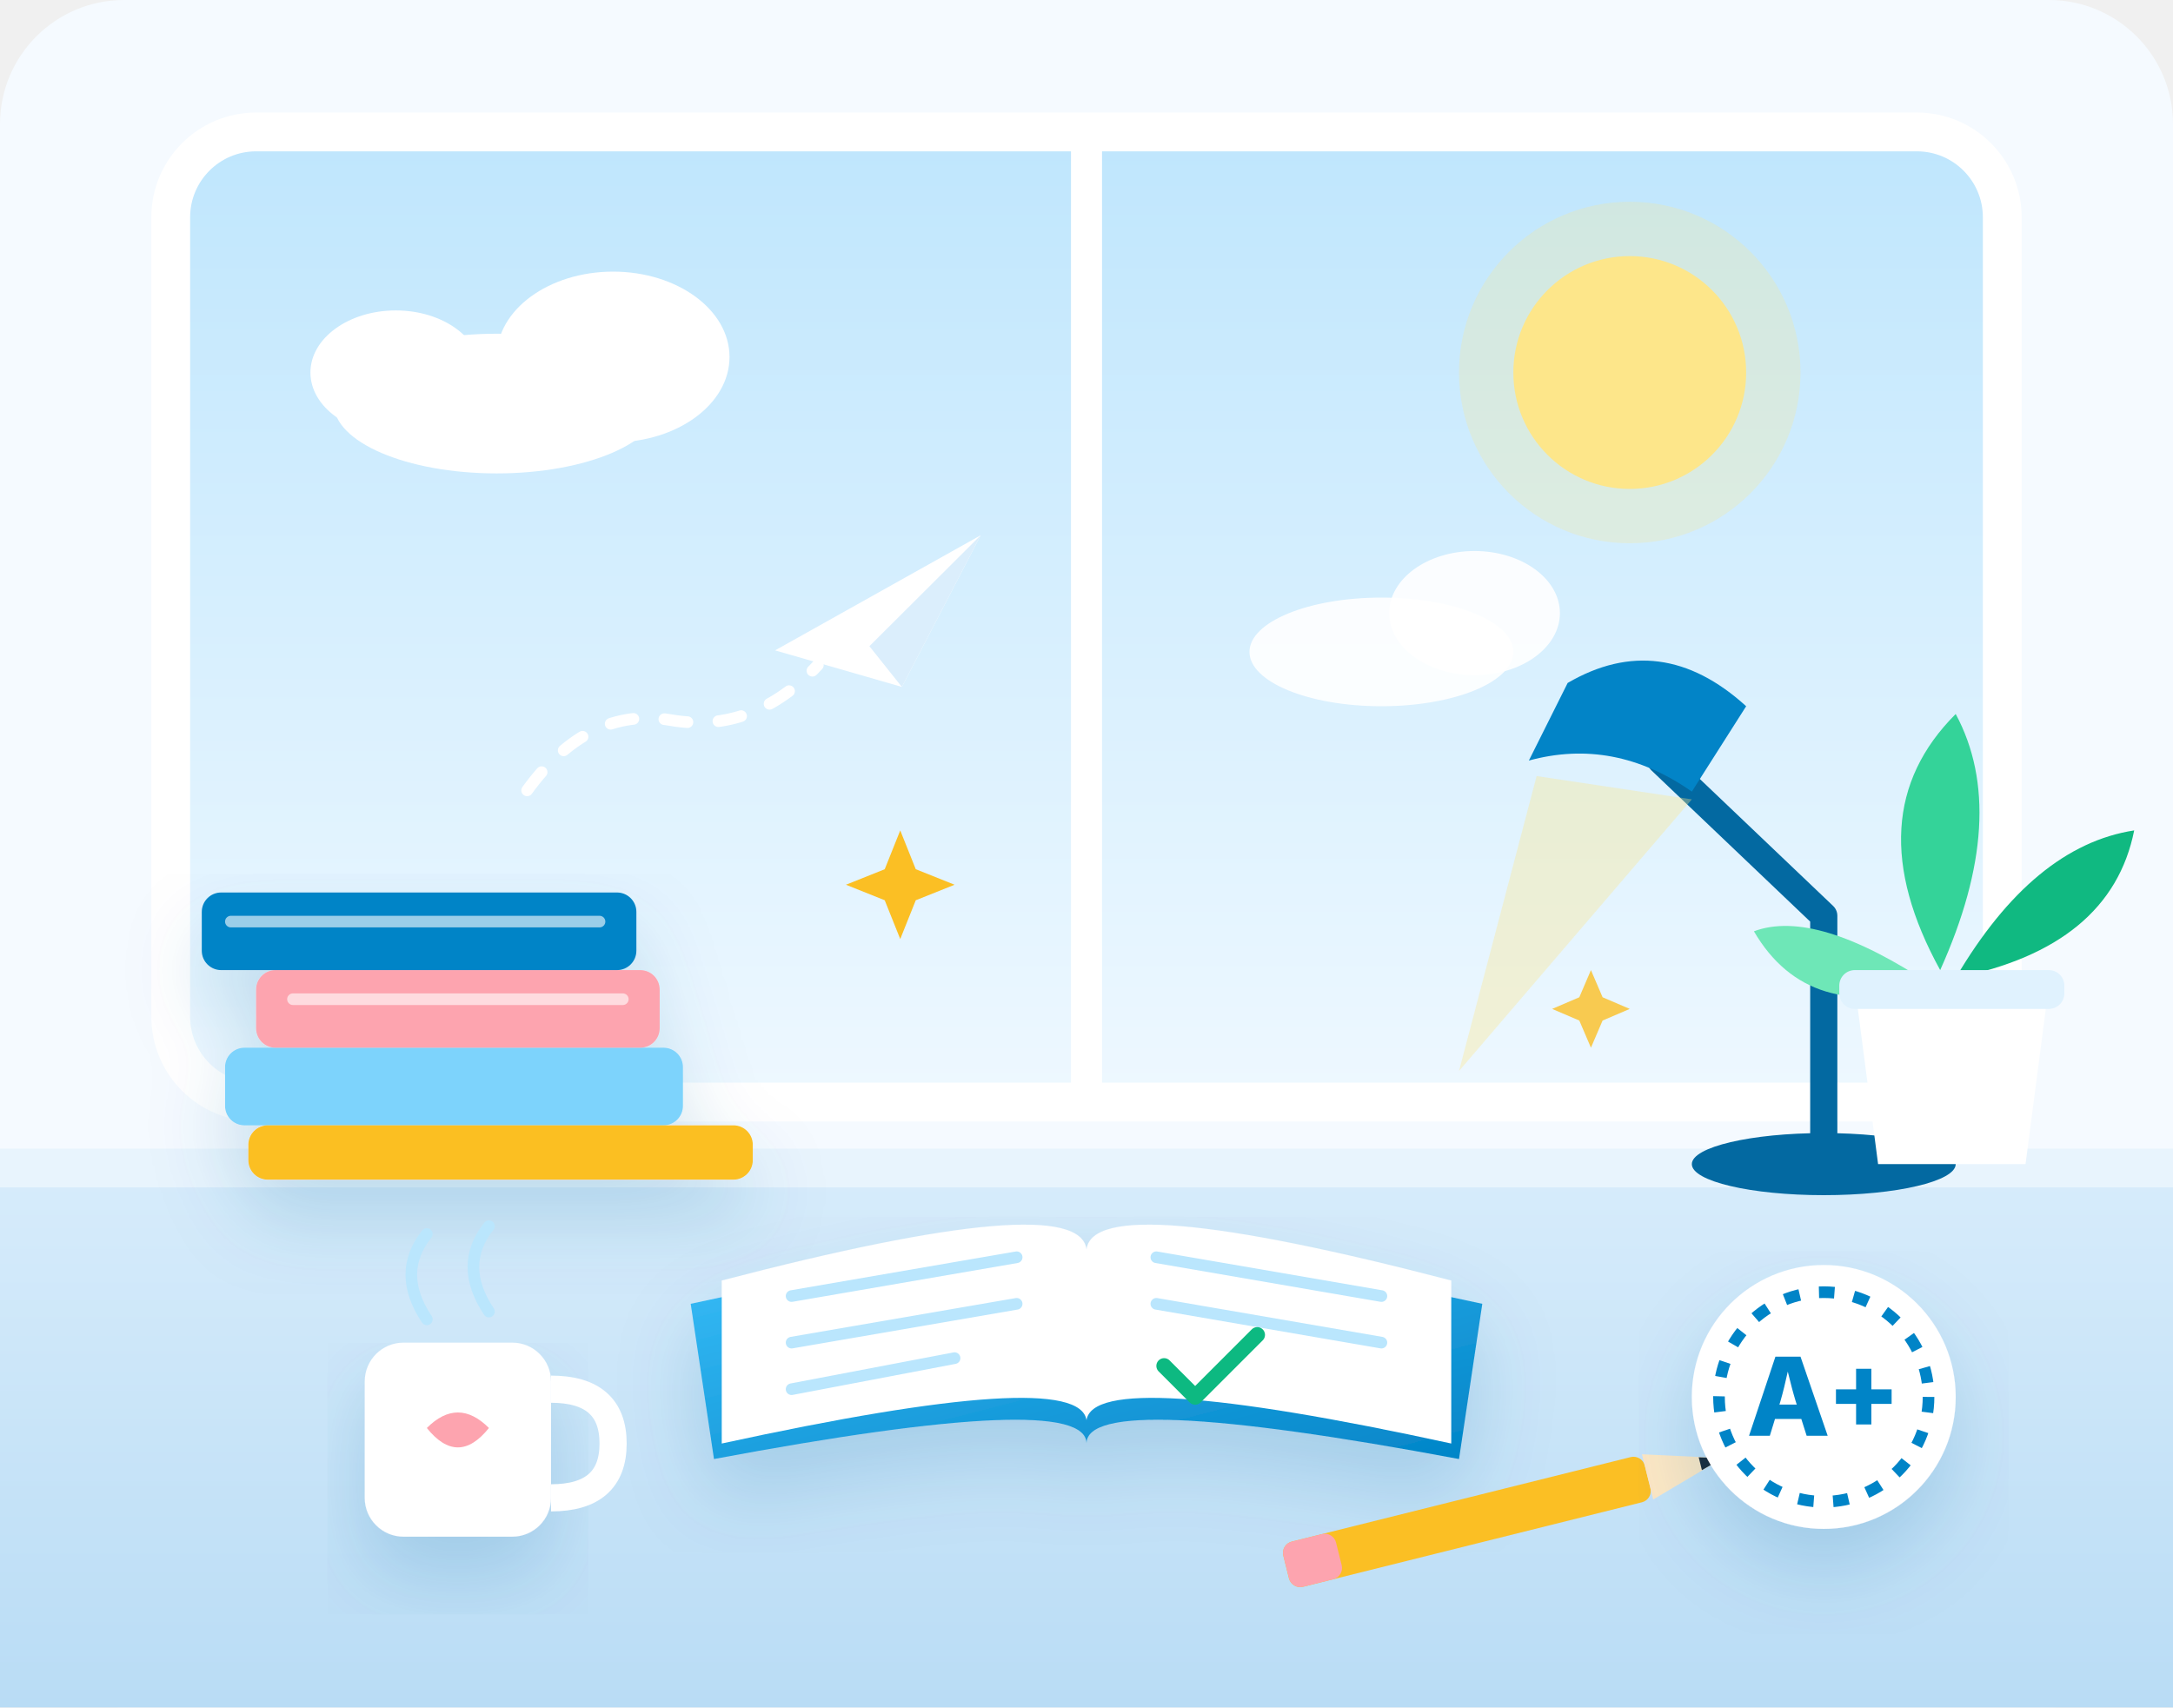
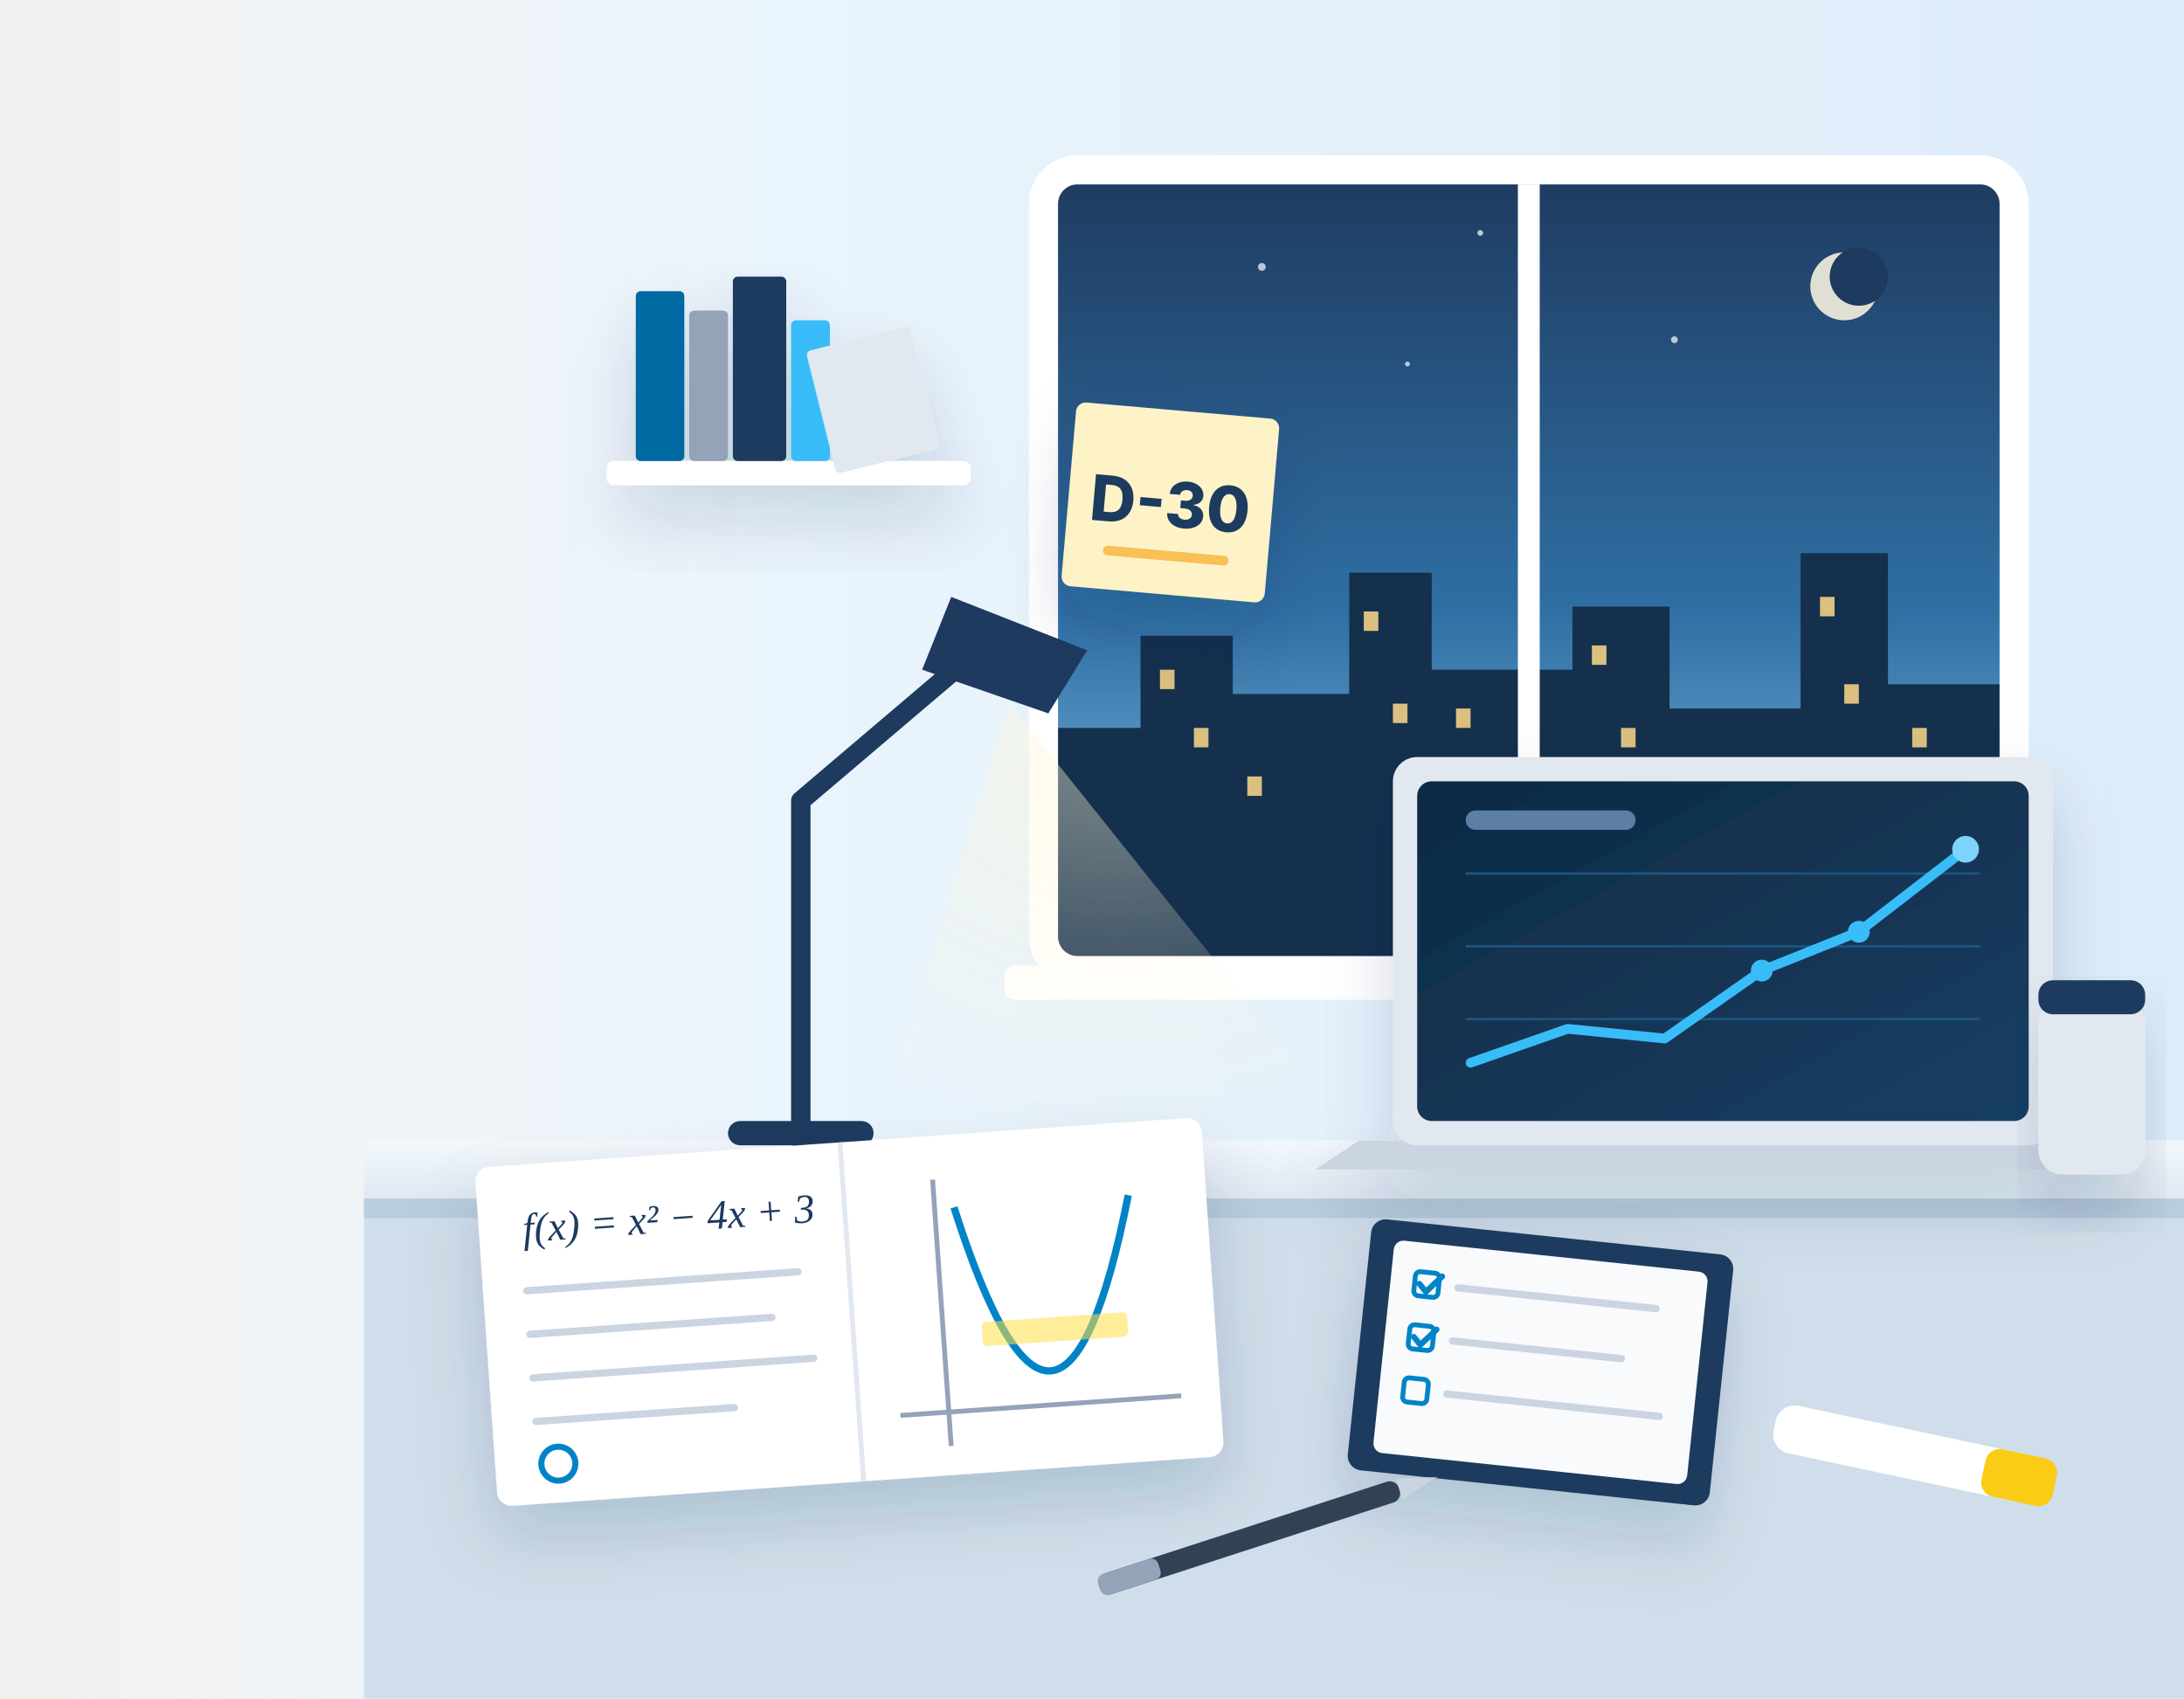
- <svg xmlns="http://www.w3.org/2000/svg" viewBox="0 0 560 440" role="img" aria-label="창가 책상에서 공부하는 장면 그림">
+ <svg xmlns="http://www.w3.org/2000/svg" viewBox="0 0 900 700" role="img" aria-label="저녁 창가 책상에서 시험을 준비하는 장면 그림">
  <defs>
-     <linearGradient id="sky" x1="0" y1="0" x2="0" y2="1">
-       <stop offset="0" stop-color="#bfe6fd" />
-       <stop offset="1" stop-color="#eef8ff" />
+     <linearGradient id="wall" x1="0" y1="0" x2="1" y2="0">
+       <stop offset="0" stop-color="#f5faff" stop-opacity="0" />
+       <stop offset=".35" stop-color="#eaf4fc" />
+       <stop offset="1" stop-color="#dcecf9" />
    </linearGradient>
-     <linearGradient id="desk" x1="0" y1="0" x2="0" y2="1">
-       <stop offset="0" stop-color="#d7ecfb" />
-       <stop offset="1" stop-color="#b9dcf5" />
+     <linearGradient id="dusk" x1="0" y1="0" x2="0" y2="1">
+       <stop offset="0" stop-color="#1e3a5f" />
+       <stop offset=".55" stop-color="#2f6fa3" />
+       <stop offset="1" stop-color="#8cc8ec" />
    </linearGradient>
-     <linearGradient id="cover" x1="0" y1="0" x2="1" y2="1">
-       <stop offset="0" stop-color="#38bdf8" />
-       <stop offset="1" stop-color="#0284c7" />
+     <linearGradient id="deskTop" x1="0" y1="0" x2="0" y2="1">
+       <stop offset="0" stop-color="#f2f7fb" />
+       <stop offset="1" stop-color="#dfe9f2" />
    </linearGradient>
-     <filter id="soft" x="-20%" y="-20%" width="140%" height="160%">
-       <feDropShadow dx="0" dy="10" stdDeviation="10" flood-color="#0369a1" flood-opacity=".18" />
+     <linearGradient id="screen" x1="0" y1="0" x2="1" y2="1">
+       <stop offset="0" stop-color="#0f2a44" />
+       <stop offset="1" stop-color="#173f63" />
+     </linearGradient>
+     <radialGradient id="glow" cx=".5" cy="0" r="1">
+       <stop offset="0" stop-color="#fff6d6" stop-opacity=".9" />
+       <stop offset="1" stop-color="#fff6d6" stop-opacity="0" />
+     </radialGradient>
+     <filter id="sh" x="-20%" y="-20%" width="140%" height="150%">
+       <feDropShadow dx="0" dy="14" stdDeviation="14" flood-color="#0b2a45" flood-opacity=".16" />
    </filter>
  </defs>
-   <rect width="560" height="440" rx="32" fill="#f5faff" />
-   <rect x="44" y="34" width="472" height="250" rx="22" fill="url(#sky)" />
-   <rect x="44" y="34" width="472" height="250" rx="22" fill="none" stroke="#ffffff" stroke-width="10" />
-   <line x1="280" y1="38" x2="280" y2="280" stroke="#ffffff" stroke-width="8" />
-   <circle cx="420" cy="96" r="30" fill="#fde68a" />
-   <circle cx="420" cy="96" r="44" fill="#fde68a" opacity=".25" />
-   <g fill="#ffffff">
-     <ellipse cx="128" cy="104" rx="42" ry="18" />
-     <ellipse cx="158" cy="92" rx="30" ry="22" />
-     <ellipse cx="102" cy="96" rx="22" ry="16" />
-     <ellipse cx="356" cy="168" rx="34" ry="14" opacity=".9" />
-     <ellipse cx="380" cy="158" rx="22" ry="16" opacity=".9" />
+   <rect width="900" height="700" fill="url(#wall)" />
+   <g>
+     <rect x="430" y="70" width="400" height="330" rx="14" fill="url(#dusk)" />
+     <circle cx="760" cy="118" r="14" fill="#f4f1de" opacity=".9" />
+     <circle cx="766" cy="114" r="12" fill="#1e3a5f" />
+     <g fill="#ffffff" opacity=".7">
+       <circle cx="520" cy="110" r="1.6" />
+       <circle cx="610" cy="96" r="1.2" />
+       <circle cx="690" cy="140" r="1.4" />
+       <circle cx="580" cy="150" r="1" />
+     </g>
+     <g fill="#14304d">
+       <rect x="430" y="300" width="46" height="100" />
+       <rect x="470" y="262" width="38" height="138" />
+       <rect x="504" y="286" width="54" height="114" />
+       <rect x="556" y="236" width="34" height="164" />
+       <rect x="588" y="276" width="62" height="124" />
+       <rect x="648" y="250" width="40" height="150" />
+       <rect x="686" y="292" width="58" height="108" />
+       <rect x="742" y="228" width="36" height="172" />
+       <rect x="776" y="282" width="54" height="118" />
+     </g>
+     <g fill="#ffd98a" opacity=".85">
+       <rect x="478" y="276" width="6" height="8" />
+       <rect x="492" y="300" width="6" height="8" />
+       <rect x="562" y="252" width="6" height="8" />
+       <rect x="574" y="290" width="6" height="8" />
+       <rect x="600" y="292" width="6" height="8" />
+       <rect x="624" y="318" width="6" height="8" />
+       <rect x="656" y="266" width="6" height="8" />
+       <rect x="668" y="300" width="6" height="8" />
+       <rect x="750" y="246" width="6" height="8" />
+       <rect x="760" y="282" width="6" height="8" />
+       <rect x="788" y="300" width="6" height="8" />
+       <rect x="514" y="320" width="6" height="8" />
+     </g>
+     <rect x="430" y="70" width="400" height="330" rx="14" fill="none" stroke="#ffffff" stroke-width="12" />
+     <line x1="630" y1="76" x2="630" y2="396" stroke="#ffffff" stroke-width="9" />
+     <rect x="414" y="398" width="432" height="14" rx="4" fill="#ffffff" />
  </g>
-   <g transform="translate(196 150) rotate(-12)">
-     <path d="M0 18 L58 0 L30 34 Z" fill="#ffffff" />
-     <path d="M30 34 L24 22 L58 0 Z" fill="#dbeefc" />
-     <path d="M-70 40 q20 -18 40 -10 t40 -6" fill="none" stroke="#ffffff" stroke-width="3" stroke-dasharray="6 8" stroke-linecap="round" />
+   <g filter="url(#sh)">
+     <rect x="250" y="190" width="150" height="10" rx="3" fill="#ffffff" />
+     <rect x="262" y="120" width="20" height="70" rx="2" fill="#0369a1" />
+     <rect x="284" y="128" width="16" height="62" rx="2" fill="#94a3b8" />
+     <rect x="302" y="114" width="22" height="76" rx="2" fill="#1e3a5f" />
+     <rect x="326" y="132" width="16" height="58" rx="2" fill="#38bdf8" />
+     <rect x="344" y="138" width="44" height="52" rx="2" fill="#e2e8f0" transform="rotate(-14 366 190)" />
  </g>
-   <rect x="0" y="300" width="560" height="140" fill="url(#desk)" />
-   <rect x="0" y="296" width="560" height="10" fill="#e8f4fd" />
+   <rect x="150" y="470" width="750" height="24" fill="url(#deskTop)" />
+   <rect x="150" y="494" width="750" height="206" fill="#cfdeea" />
+   <rect x="150" y="494" width="750" height="8" fill="#b9cddd" />
  <g>
-     <ellipse cx="470" cy="300" rx="34" ry="8" fill="#0369a1" />
-     <path d="M470 298 L470 236 L428 196" fill="none" stroke="#0369a1" stroke-width="7" stroke-linecap="round" stroke-linejoin="round" />
-     <path d="M404 176 q24 -14 46 6 l-14 22 q-20 -14 -42 -8 z" fill="#0284c7" />
-     <path d="M396 200 l40 6 l-60 70 z" fill="#fde68a" opacity=".35" />
+     <path d="M330 470 L330 330 L410 262" fill="none" stroke="#1e3a5f" stroke-width="8" stroke-linecap="round" stroke-linejoin="round" />
+     <rect x="300" y="462" width="60" height="10" rx="5" fill="#1e3a5f" />
+     <path d="M392 246 l56 22 l-16 26 l-52 -18 z" fill="#1e3a5f" />
+     <path d="M416 290 L360 470 L560 470 Z" fill="url(#glow)" opacity=".55" />
  </g>
-   <g filter="url(#soft)">
-     <rect x="58" y="270" width="118" height="20" rx="5" fill="#7dd3fc" />
-     <rect x="66" y="250" width="104" height="20" rx="5" fill="#fda4af" />
-     <rect x="52" y="230" width="112" height="20" rx="5" fill="#0284c7" />
-     <rect x="64" y="290" width="130" height="14" rx="5" fill="#fbbf24" />
-     <rect x="58" y="236" width="98" height="3" rx="1.5" fill="#ffffff" opacity=".6" />
-     <rect x="74" y="256" width="88" height="3" rx="1.5" fill="#ffffff" opacity=".6" />
+   <g filter="url(#sh)">
+     <path d="M560 470 L860 470 L878 482 L542 482 Z" fill="#cbd5e1" />
+     <rect x="574" y="312" width="272" height="160" rx="10" fill="#e2e8f0" />
+     <rect x="584" y="322" width="252" height="140" rx="6" fill="url(#screen)" />
+     <g stroke="#1f5580" stroke-width="1">
+       <line x1="604" y1="360" x2="816" y2="360" />
+       <line x1="604" y1="390" x2="816" y2="390" />
+       <line x1="604" y1="420" x2="816" y2="420" />
+     </g>
+     <polyline points="606,438 646,424 686,428 726,400 766,384 810,350" fill="none" stroke="#38bdf8" stroke-width="4" stroke-linecap="round" stroke-linejoin="round" />
+     <g fill="#38bdf8">
+       <circle cx="726" cy="400" r="4.5" />
+       <circle cx="766" cy="384" r="4.5" />
+       <circle cx="810" cy="350" r="5.5" fill="#7dd3fc" />
+     </g>
+     <rect x="604" y="334" width="70" height="8" rx="4" fill="#5b7fa3" />
  </g>
-   <g filter="url(#soft)">
-     <path d="M178 336 q100 -22 102 -6 q2 -16 102 6 l-6 40 q-96 -18 -96 -4 q0 -14 -96 4 z" fill="url(#cover)" />
-     <path d="M186 330 q92 -24 94 -8 l0 44 q-2 -14 -94 6 z" fill="#ffffff" />
-     <path d="M374 330 q-92 -24 -94 -8 l0 44 q2 -14 94 6 z" fill="#ffffff" />
-     <g stroke="#bae6fd" stroke-width="3" stroke-linecap="round">
-       <line x1="204" y1="334" x2="262" y2="324" />
-       <line x1="204" y1="346" x2="262" y2="336" />
-       <line x1="204" y1="358" x2="246" y2="350" />
-       <line x1="298" y1="324" x2="356" y2="334" />
-       <line x1="298" y1="336" x2="356" y2="346" />
+   <g filter="url(#sh)" transform="rotate(-4 360 540)">
+     <rect x="200" y="470" width="300" height="140" rx="6" fill="#ffffff" />
+     <rect x="350" y="470" width="2" height="140" fill="#e2e8f0" />
+     <text x="218" y="502" font-family="'Times New Roman', serif" font-style="italic" font-size="17" fill="#1e3a5f">f(x) = x² − 4x + 3</text>
+     <g stroke="#cbd5e1" stroke-width="3" stroke-linecap="round">
+       <line x1="218" y1="522" x2="330" y2="522" />
+       <line x1="218" y1="540" x2="318" y2="540" />
+       <line x1="218" y1="558" x2="334" y2="558" />
+       <line x1="218" y1="576" x2="300" y2="576" />
    </g>
-     <path d="M300 352 l8 8 l16 -16" fill="none" stroke="#10b981" stroke-width="4" stroke-linecap="round" stroke-linejoin="round" />
+     <circle cx="226" cy="594" r="7" fill="none" stroke="#0284c7" stroke-width="2.5" />
+     <line x1="368" y1="584" x2="484" y2="584" stroke="#94a3b8" stroke-width="2" />
+     <line x1="388" y1="488" x2="388" y2="598" stroke="#94a3b8" stroke-width="2" />
+     <path d="M396 500 Q 430 640 468 500" fill="none" stroke="#0284c7" stroke-width="3" />
+     <rect x="404" y="548" width="60" height="10" rx="2" fill="#fde047" opacity=".55" />
  </g>
-   <g transform="translate(330 398) rotate(-14)">
-     <rect x="0" y="0" width="96" height="12" rx="3" fill="#fbbf24" />
-     <rect x="0" y="0" width="14" height="12" rx="3" fill="#fda4af" />
-     <path d="M96 0 L116 6 L96 12 Z" fill="#fde7c4" />
-     <path d="M110 4.3 L116 6 L110 7.7 Z" fill="#1b2a38" />
+   <g transform="rotate(5 470 210)" filter="url(#sh)">
+     <rect x="440" y="168" width="84" height="76" rx="4" fill="#fef3c7" />
+     <text x="482" y="216" text-anchor="middle" font-family="Pretendard, -apple-system, 'Malgun Gothic', sans-serif" font-size="26" font-weight="800" fill="#1e3a5f">D-30</text>
+     <rect x="456" y="226" width="52" height="4" rx="2" fill="#f59e0b" opacity=".6" />
  </g>
-   <g>
-     <path d="M500 250 q-22 -40 4 -66 q14 26 -4 66" fill="#34d399" />
-     <path d="M504 252 q20 -34 46 -38 q-6 30 -46 38" fill="#10b981" />
-     <path d="M498 254 q-30 -20 -46 -14 q14 24 46 14" fill="#6ee7b7" />
-     <path d="M478 254 h50 l-6 46 h-38 z" fill="#ffffff" />
-     <rect x="474" y="250" width="58" height="10" rx="4" fill="#e0f2fe" />
+   <g filter="url(#sh)" transform="rotate(6 640 560)">
+     <rect x="560" y="510" width="150" height="104" rx="6" fill="#1e3a5f" />
+     <rect x="570" y="518" width="130" height="88" rx="4" fill="#f8fafc" />
+     <g fill="none" stroke="#0284c7" stroke-width="2">
+       <rect x="580" y="530" width="10" height="10" rx="2" />
+       <rect x="580" y="552" width="10" height="10" rx="2" />
+       <rect x="580" y="574" width="10" height="10" rx="2" />
+     </g>
+     <path d="M582 535 l3 3 l6 -7 M582 557 l3 3 l6 -7" fill="none" stroke="#0284c7" stroke-width="2.4" stroke-linecap="round" />
+     <g stroke="#cbd5e1" stroke-width="3" stroke-linecap="round">
+       <line x1="598" y1="535" x2="680" y2="535" />
+       <line x1="598" y1="557" x2="668" y2="557" />
+       <line x1="598" y1="579" x2="686" y2="579" />
+     </g>
  </g>
-   <g>
-     <path d="M110 340 q-8 -12 0 -22 M126 338 q-8 -12 0 -22" fill="none" stroke="#bae6fd" stroke-width="3" stroke-linecap="round" />
-     <rect x="94" y="346" width="48" height="50" rx="10" fill="#ffffff" filter="url(#soft)" />
-     <path d="M142 358 q16 0 16 14 q0 14 -16 14" fill="none" stroke="#ffffff" stroke-width="7" />
-     <path d="M110 368 q8 -8 16 0 q-8 10 -16 0" fill="#fda4af" />
+   <g transform="rotate(-18 520 640)">
+     <rect x="452" y="628" width="130" height="9" rx="4" fill="#334155" />
+     <rect x="452" y="628" width="26" height="9" rx="3" fill="#94a3b8" />
+     <path d="M582 628 L598 632.5 L582 637 Z" fill="#cbd5e1" />
  </g>
-   <g transform="translate(470 360)" filter="url(#soft)">
-     <circle r="34" fill="#ffffff" />
-     <circle r="27" fill="none" stroke="#0284c7" stroke-width="3" stroke-dasharray="4 5" />
-     <text x="0" y="10" text-anchor="middle" font-family="Pretendard, -apple-system, 'Malgun Gothic', sans-serif" font-size="28" font-weight="800" fill="#0284c7">A+</text>
+   <g transform="rotate(12 790 600)">
+     <rect x="730" y="590" width="110" height="20" rx="8" fill="#ffffff" />
+     <rect x="818" y="590" width="30" height="20" rx="6" fill="#facc15" />
  </g>
-   <g fill="#fbbf24">
-     <path d="M232 214 l4 10 l10 4 l-10 4 l-4 10 l-4 -10 l-10 -4 l10 -4 z" />
-     <path d="M410 250 l3 7 l7 3 l-7 3 l-3 7 l-3 -7 l-7 -3 l7 -3 z" opacity=".8" />
+   <g filter="url(#sh)">
+     <rect x="770" y="412" width="44" height="72" rx="10" fill="#e2e8f0" transform="translate(70 0)" />
+     <rect x="840" y="404" width="44" height="14" rx="6" fill="#1e3a5f" />
  </g>
</svg>
